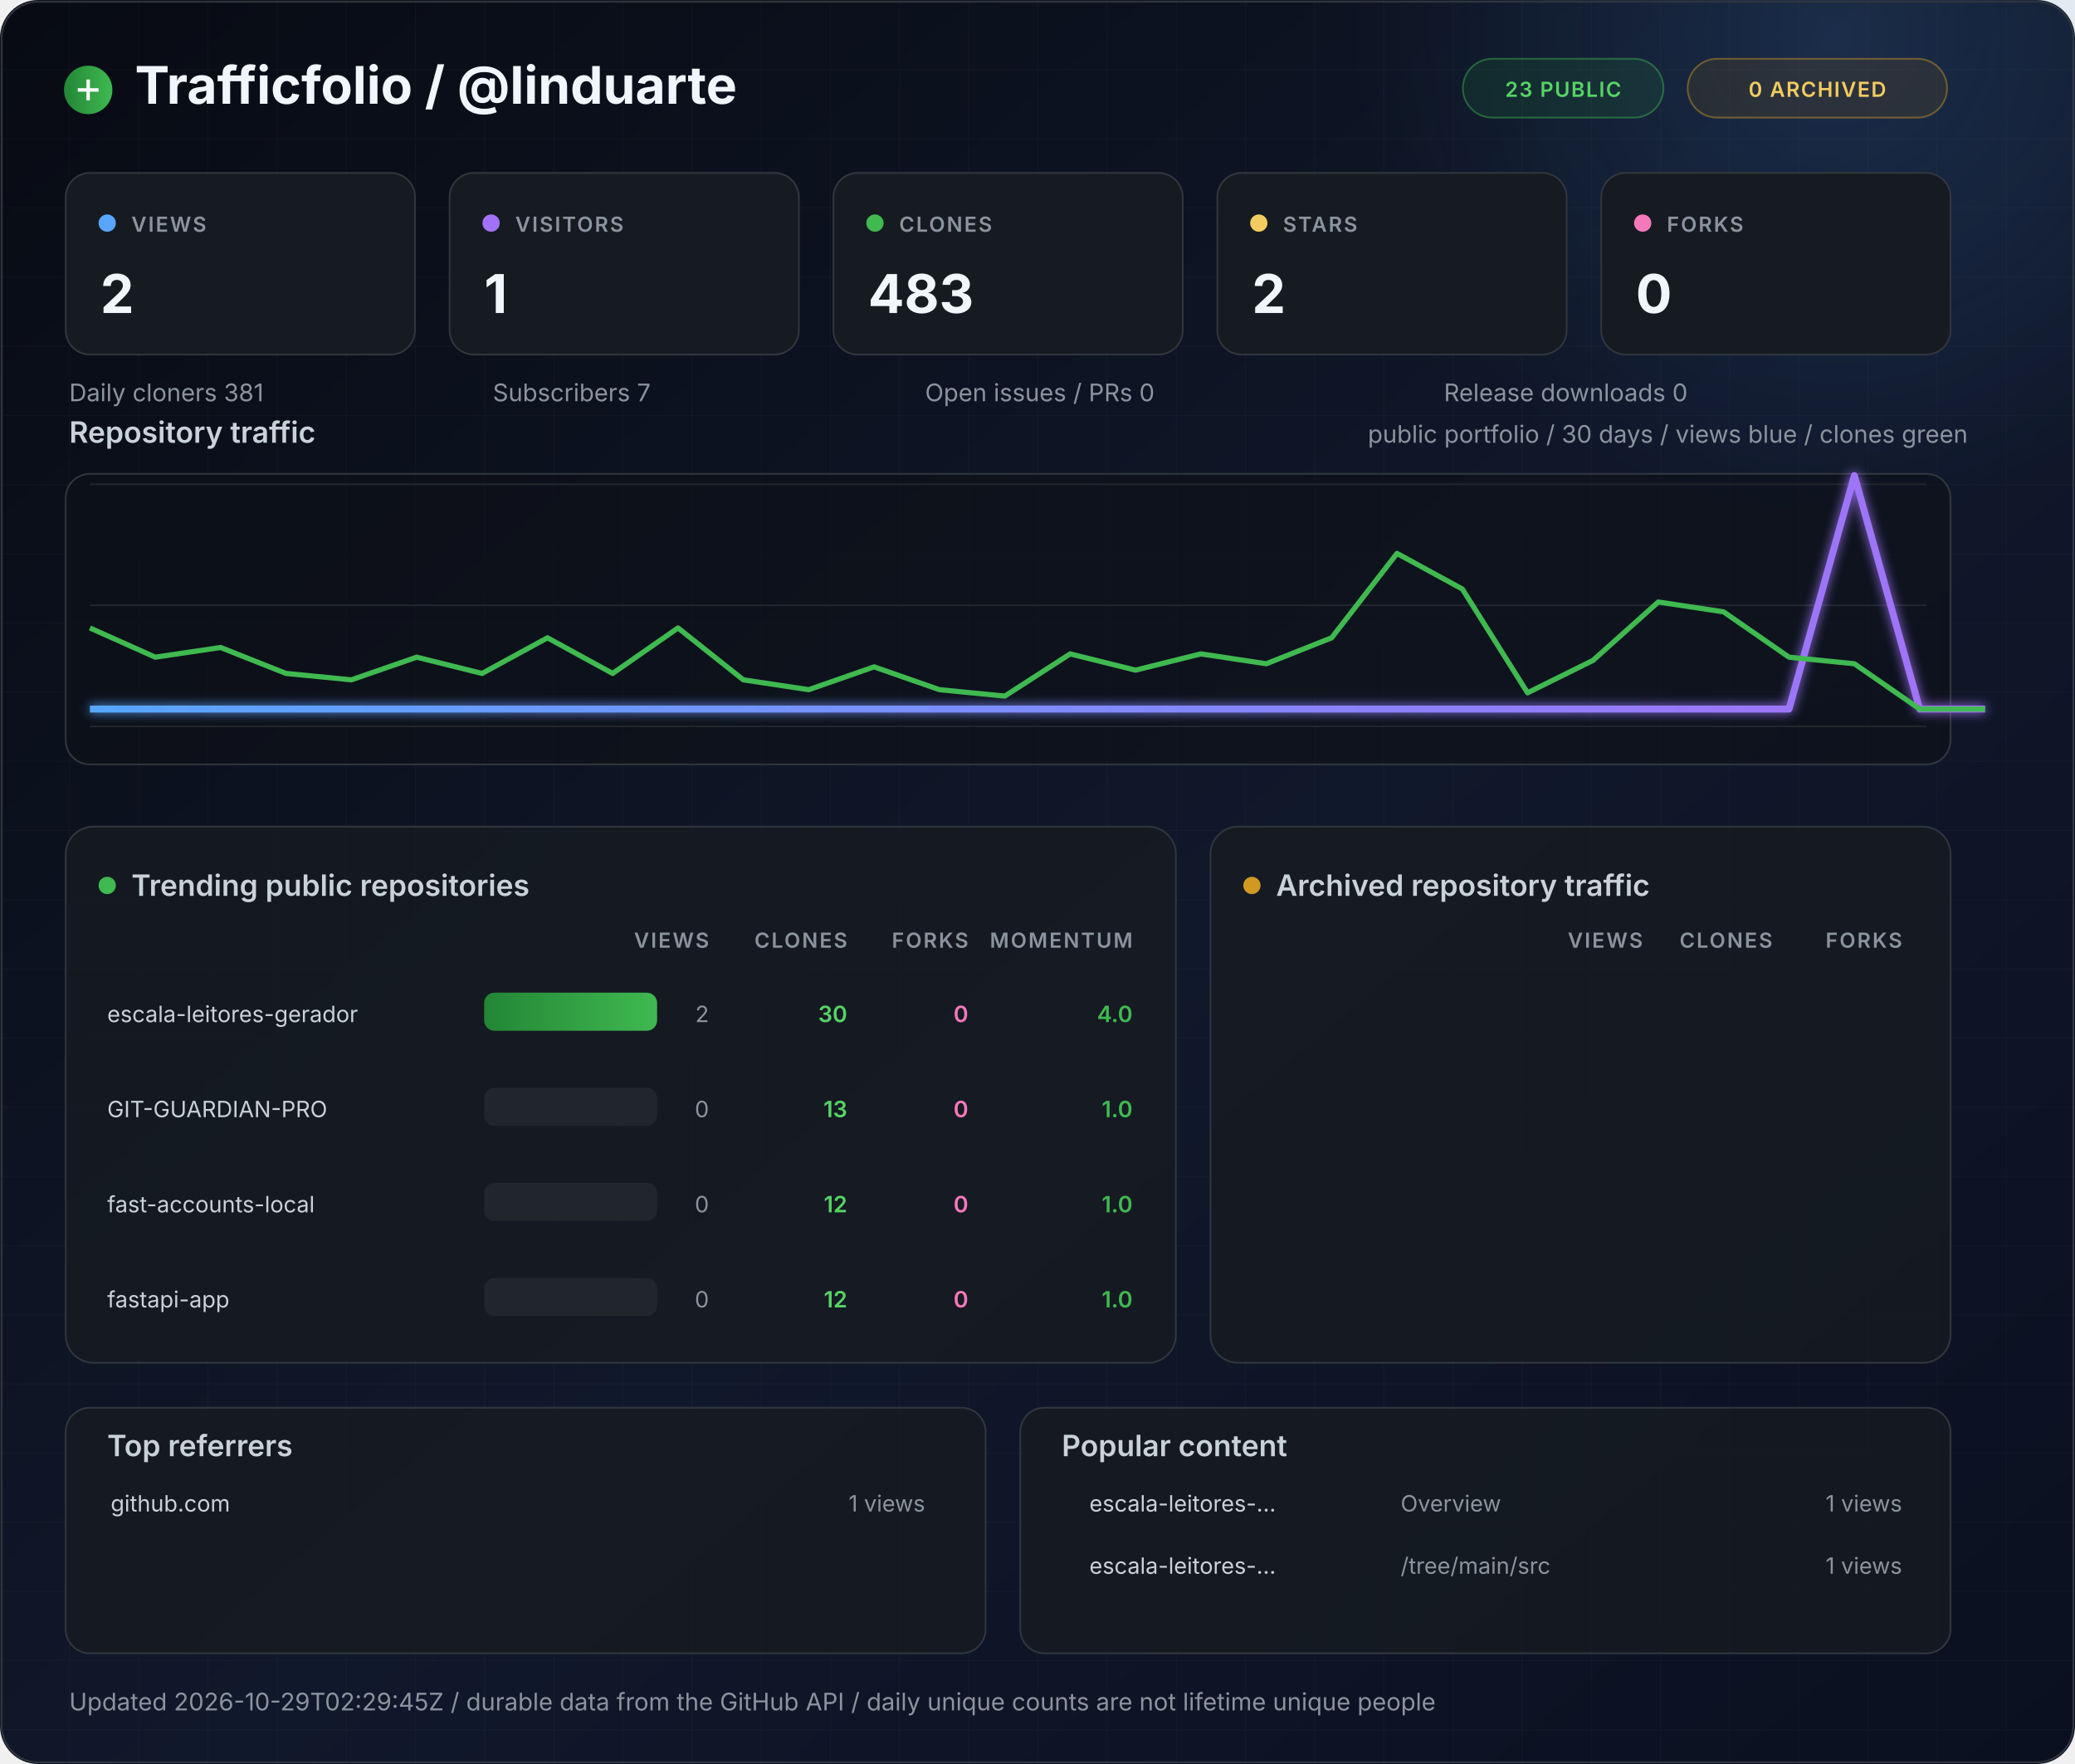
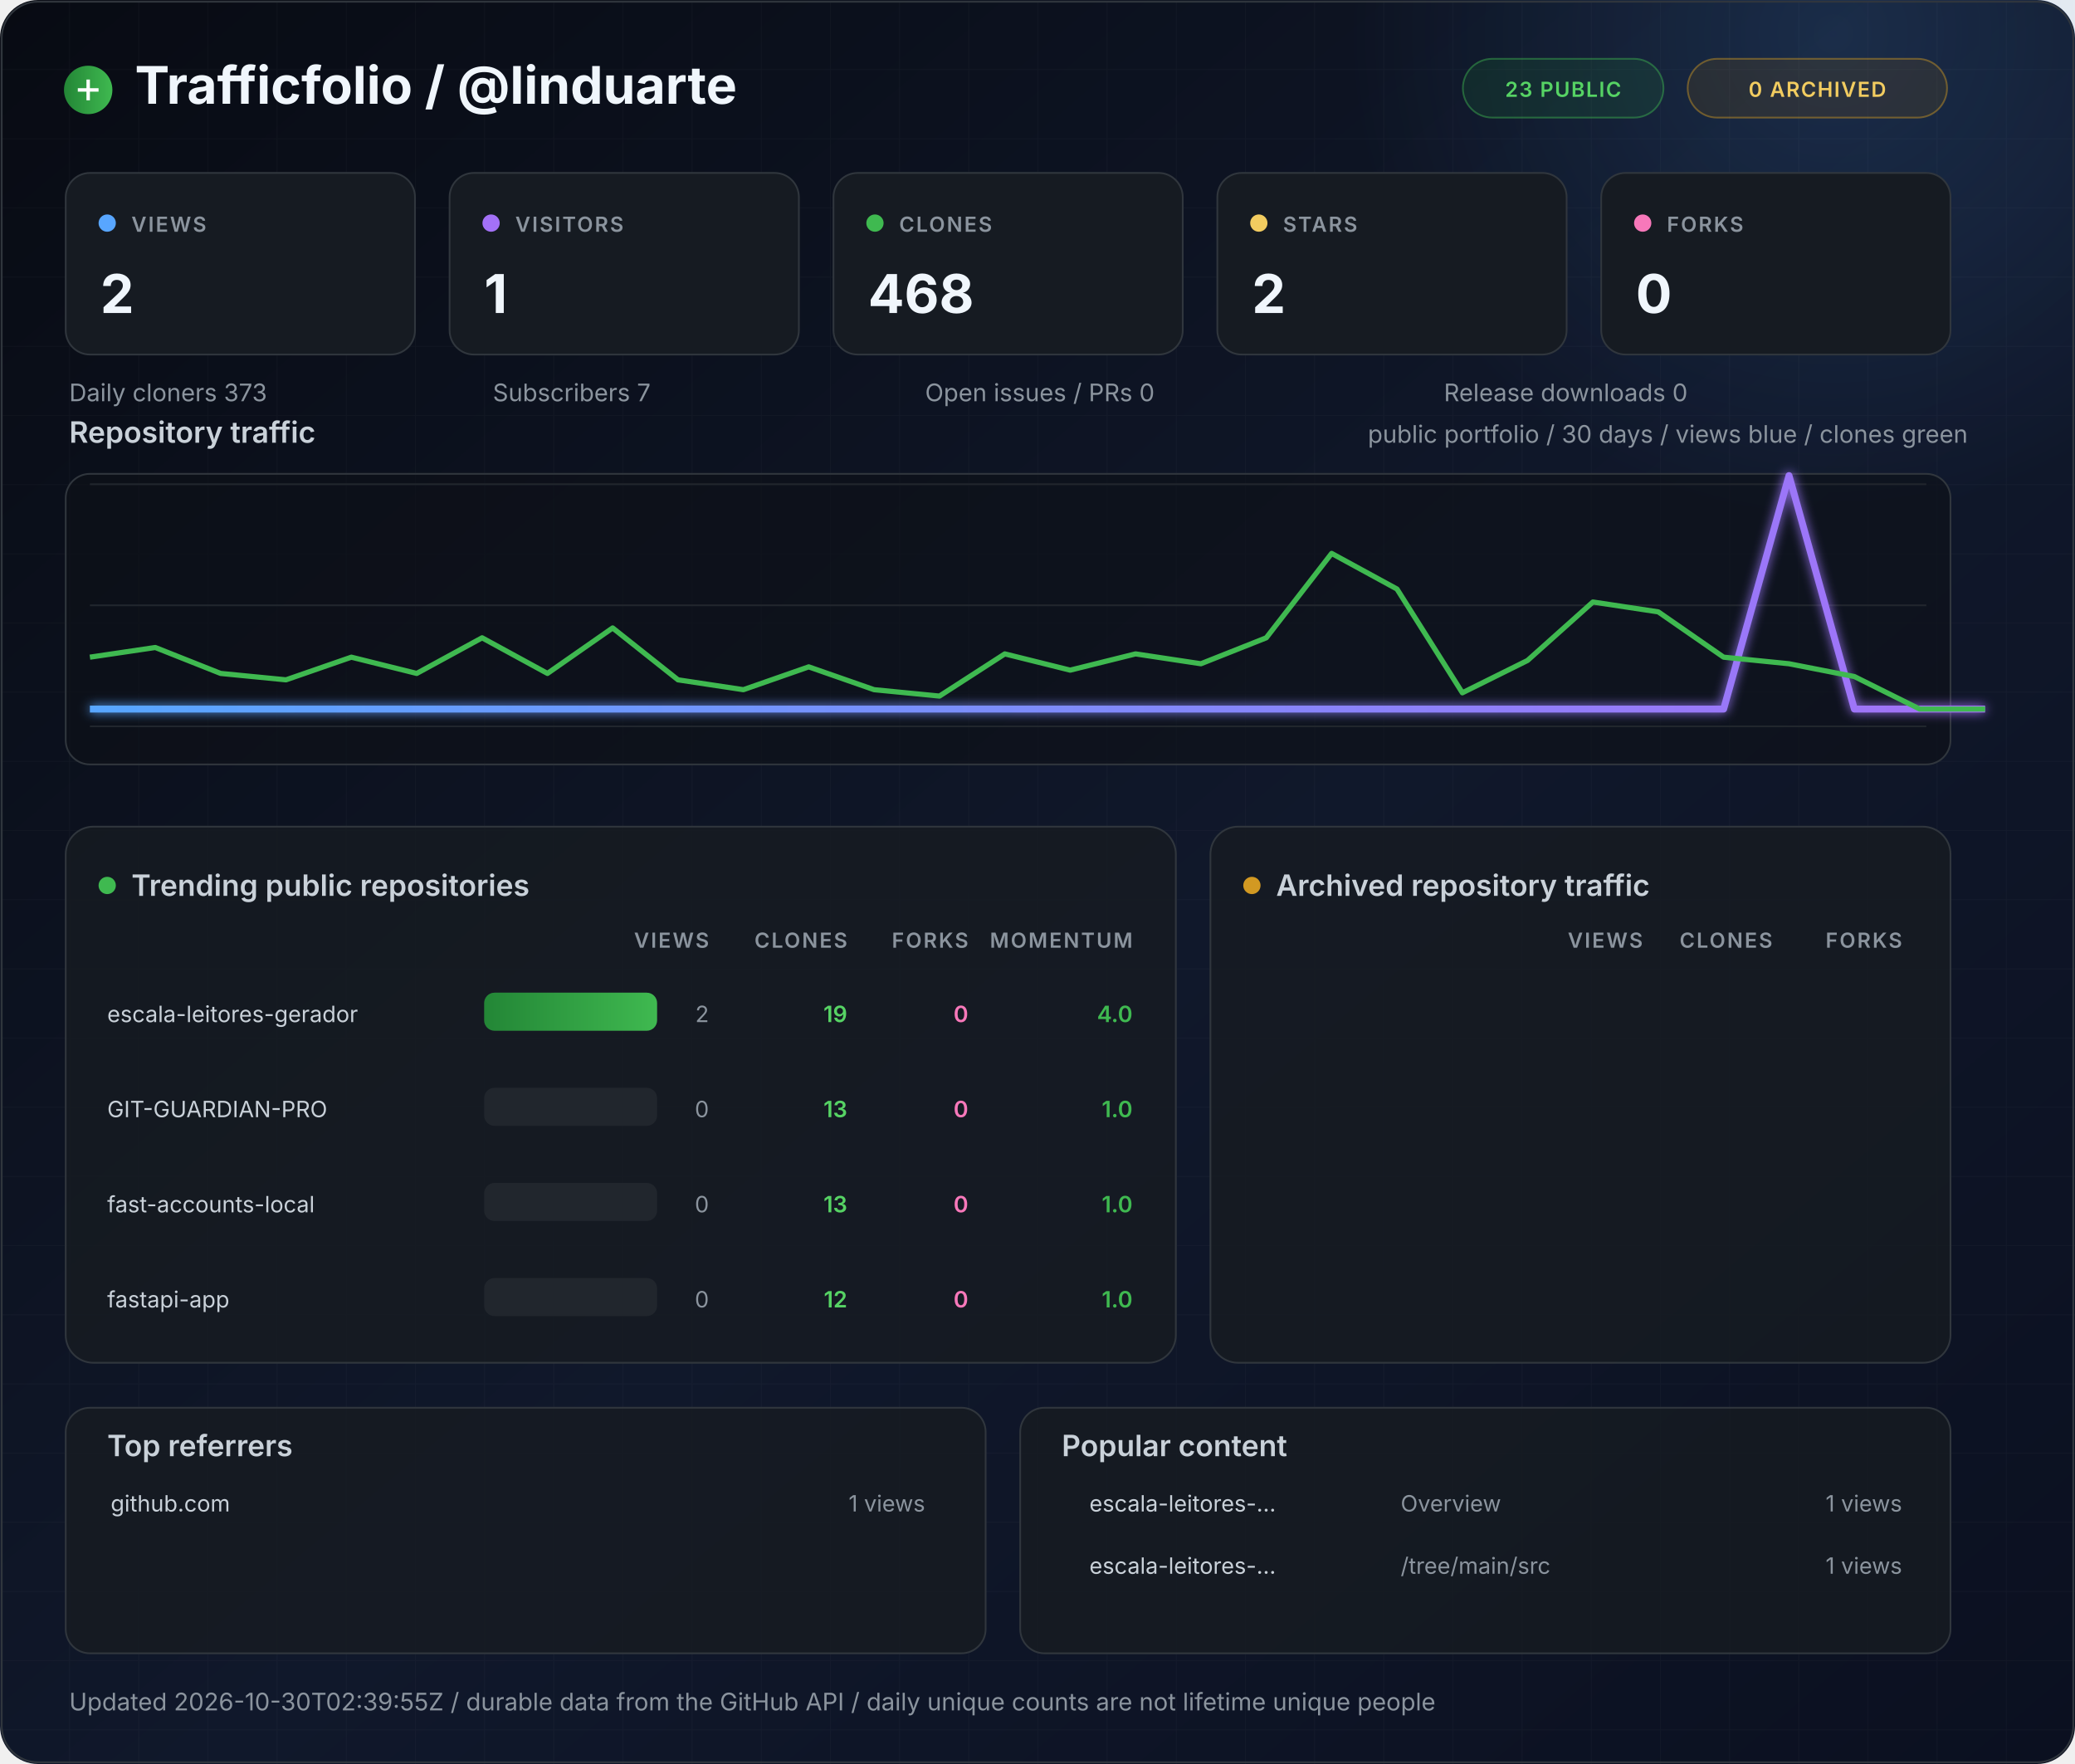
<svg xmlns="http://www.w3.org/2000/svg" width="1200" height="1020" viewBox="0 0 1200 1020" role="img" aria-label="Trafficfolio GitHub analytics dashboard for linduarte">
  <defs>
    <linearGradient id="bg" x1="0" y1="0" x2="1" y2="1">
      <stop stop-color="#080b13" />
      <stop offset=".55" stop-color="#10182b" />
      <stop offset="1" stop-color="#0b1020" />
    </linearGradient>
    <linearGradient id="line" x1="0" y1="0" x2="1" y2="0">
      <stop stop-color="#58a6ff" />
      <stop offset="1" stop-color="#a371f7" />
    </linearGradient>
    <linearGradient id="bar" x1="0" y1="0" x2="1" y2="0">
      <stop stop-color="#238636" />
      <stop offset="1" stop-color="#3fb950" />
    </linearGradient>
    <linearGradient id="archiveBar" x1="0" y1="0" x2="1" y2="0">
      <stop stop-color="#9e6a03" />
      <stop offset="1" stop-color="#f2cc60" />
    </linearGradient>
    <radialGradient id="ambient">
      <stop stop-color="#58a6ff" stop-opacity=".16" />
      <stop offset="1" stop-color="#58a6ff" stop-opacity="0" />
    </radialGradient>
    <pattern id="grid" width="40" height="40" patternUnits="userSpaceOnUse">
      <path d="M40 0H0V40" fill="none" stroke="#ffffff" stroke-opacity=".025" />
    </pattern>
    <filter id="glow">
      <feGaussianBlur stdDeviation="3" result="b" />
      <feMerge>
        <feMergeNode in="b" />
        <feMergeNode in="SourceGraphic" />
      </feMerge>
    </filter>
    <style>
    .title{font:750 30px -apple-system,BlinkMacSystemFont,"Segoe UI",sans-serif;fill:#f0f6fc}
    .subtitle{font:14px -apple-system,BlinkMacSystemFont,"Segoe UI",sans-serif;fill:#8b949e}
    .label{font:600 12px -apple-system,BlinkMacSystemFont,"Segoe UI",sans-serif;fill:#8b949e;letter-spacing:1px}
    .metric{font:700 31px -apple-system,BlinkMacSystemFont,"Segoe UI",sans-serif;fill:#f0f6fc}
    .section{font:600 17px -apple-system,BlinkMacSystemFont,"Segoe UI",sans-serif;fill:#c9d1d9}
    .repo,.value,.trend,.archive,.clone,.fork{font:13px -apple-system,BlinkMacSystemFont,"Segoe UI",sans-serif;fill:#c9d1d9}
    .value{fill:#8b949e} .trend{fill:#3fb950;font-weight:600} .archive{fill:#d29922}
    .clone{fill:#56d364;font-weight:600} .fork{fill:#f778ba;font-weight:600}
    .pill{font:600 12px -apple-system,BlinkMacSystemFont,"Segoe UI",sans-serif;letter-spacing:.7px}
  </style>
  </defs>
  <rect width="1200" height="1020" rx="22" fill="url(#bg)" />
  <rect width="1200" height="1020" rx="22" fill="url(#grid)" />
  <circle cx="1060" cy="20" r="280" fill="url(#ambient)" />
  <rect x="1" y="1" width="1198" height="1018" rx="21" fill="none" stroke="#30363d" />
  <circle cx="51" cy="52" r="14" fill="url(#bar)" />
  <path d="M45 52h12M51 46v12" stroke="#fff" stroke-width="2" />
  <text x="78" y="60" class="title">Trafficfolio / @linduarte</text>
  <rect x="846" y="34" width="116" height="34" rx="17" fill="#238636" fill-opacity=".16" stroke="#3fb950" stroke-opacity=".45" />
  <text x="904" y="56" text-anchor="middle" class="pill" fill="#56d364">23 PUBLIC</text>
  <rect x="976" y="34" width="150" height="34" rx="17" fill="#9e6a03" fill-opacity=".14" stroke="#d29922" stroke-opacity=".45" />
  <text x="1051" y="56" text-anchor="middle" class="pill" fill="#f2cc60">0 ARCHIVED</text>
  <rect x="38" y="100" width="202" height="105" rx="14" fill="#161b22" stroke="#30363d" />
  <circle cx="62" cy="129" r="5" fill="#58a6ff" />
  <text x="76" y="134" class="label">VIEWS</text>
  <text x="58" y="181" class="metric">2</text>
  <rect x="260" y="100" width="202" height="105" rx="14" fill="#161b22" stroke="#30363d" />
  <circle cx="284" cy="129" r="5" fill="#a371f7" />
  <text x="298" y="134" class="label">VISITORS</text>
  <text x="280" y="181" class="metric">1</text>
  <rect x="482" y="100" width="202" height="105" rx="14" fill="#161b22" stroke="#30363d" />
  <circle cx="506" cy="129" r="5" fill="#3fb950" />
  <text x="520" y="134" class="label">CLONES</text>
-   <text x="502" y="181" class="metric">483</text>
+   <text x="502" y="181" class="metric">468</text>
  <rect x="704" y="100" width="202" height="105" rx="14" fill="#161b22" stroke="#30363d" />
  <circle cx="728" cy="129" r="5" fill="#f2cc60" />
  <text x="742" y="134" class="label">STARS</text>
  <text x="724" y="181" class="metric">2</text>
  <rect x="926" y="100" width="202" height="105" rx="14" fill="#161b22" stroke="#30363d" />
  <circle cx="950" cy="129" r="5" fill="#f778ba" />
  <text x="964" y="134" class="label">FORKS</text>
  <text x="946" y="181" class="metric">0</text>
-   <text x="40" y="232" class="subtitle">Daily cloners 381</text>
+   <text x="40" y="232" class="subtitle">Daily cloners 373</text>
  <text x="285" y="232" class="subtitle">Subscribers 7</text>
  <text x="535" y="232" class="subtitle">Open issues / PRs 0</text>
  <text x="835" y="232" class="subtitle">Release downloads 0</text>
  <text x="40" y="256" class="section">Repository traffic</text>
  <text x="1138" y="256" text-anchor="end" class="subtitle">public portfolio / 30 days / views blue / clones green</text>
  <rect x="38" y="274" width="1090" height="168" rx="14" fill="#0d1117" fill-opacity=".62" stroke="#30363d" />
  <line x1="52" y1="420" x2="1114" y2="420" stroke="#21262d" />
  <line x1="52" y1="350" x2="1114" y2="350" stroke="#21262d" />
  <line x1="52" y1="280" x2="1114" y2="280" stroke="#21262d" />
-   <polyline points="52.0,410.0 89.8,410.0 127.6,410.0 165.4,410.0 203.2,410.0 241.0,410.0 278.8,410.0 316.6,410.0 354.3,410.0 392.1,410.0 429.9,410.0 467.7,410.0 505.5,410.0 543.3,410.0 581.1,410.0 618.9,410.0 656.7,410.0 694.5,410.0 732.3,410.0 770.1,410.0 807.9,410.0 845.7,410.0 883.4,410.0 921.2,410.0 959.0,410.0 996.8,410.0 1034.6,410.0 1072.4,275.0 1110.2,410.0 1148.0,410.0" fill="none" stroke="url(#line)" stroke-width="4" stroke-linejoin="round" filter="url(#glow)" />
-   <polyline points="52.0,363.1 89.8,380.0 127.6,374.4 165.4,389.4 203.2,393.1 241.0,380.0 278.8,389.4 316.6,368.8 354.3,389.4 392.1,363.1 429.9,393.1 467.7,398.8 505.5,385.6 543.3,398.8 581.1,402.5 618.9,378.1 656.7,387.5 694.5,378.1 732.3,383.8 770.1,368.8 807.9,320.0 845.7,340.6 883.4,400.6 921.2,381.9 959.0,348.1 996.8,353.8 1034.6,380.0 1072.4,383.8 1110.2,410.0 1148.0,410.0" fill="none" stroke="#3fb950" stroke-width="3" stroke-linejoin="round" />
+   <polyline points="52.0,410.0 89.8,410.0 127.6,410.0 165.4,410.0 203.2,410.0 241.0,410.0 278.8,410.0 316.6,410.0 354.3,410.0 392.1,410.0 429.9,410.0 467.7,410.0 505.5,410.0 543.3,410.0 581.1,410.0 618.9,410.0 656.7,410.0 694.5,410.0 732.3,410.0 770.1,410.0 807.9,410.0 845.7,410.0 883.4,410.0 921.2,410.0 959.0,410.0 996.8,410.0 1034.6,275.0 1072.4,410.0 1110.2,410.0 1148.0,410.0" fill="none" stroke="url(#line)" stroke-width="4" stroke-linejoin="round" filter="url(#glow)" />
+   <polyline points="52.0,380.0 89.8,374.4 127.6,389.4 165.4,393.1 203.2,380.0 241.0,389.4 278.8,368.8 316.6,389.4 354.3,363.1 392.1,393.1 429.9,398.8 467.7,385.6 505.5,398.8 543.3,402.5 581.1,378.1 618.9,387.5 656.7,378.1 694.5,383.8 732.3,368.8 770.1,320.0 807.9,340.6 845.7,400.6 883.4,381.9 921.2,348.1 959.0,353.8 996.8,380.0 1034.6,383.8 1072.4,391.2 1110.2,410.0 1148.0,410.0" fill="none" stroke="#3fb950" stroke-width="3" stroke-linejoin="round" />
  <rect x="38" y="478" width="642" height="310" rx="16" fill="#161b22" fill-opacity=".82" stroke="#30363d" />
  <circle cx="62" cy="512" r="5" fill="#3fb950" />
  <text x="76" y="518" class="section">Trending public repositories</text>
  <text x="410" y="548" text-anchor="end" class="label">VIEWS</text>
  <text x="490" y="548" text-anchor="end" class="label">CLONES</text>
  <text x="560" y="548" text-anchor="end" class="label">FORKS</text>
  <text x="655" y="548" text-anchor="end" class="label">MOMENTUM</text>
  <text x="62" y="591" class="repo">escala-leitores-gerador</text>
  <rect x="280" y="574" width="100" height="22" rx="6" fill="#21262d" />
  <rect x="280" y="574" width="100" height="22" rx="6" fill="url(#bar)" />
  <text x="410" y="591" text-anchor="end" class="value">2</text>
-   <text x="490" y="591" text-anchor="end" class="clone">30</text>
+   <text x="490" y="591" text-anchor="end" class="clone">19</text>
  <text x="560" y="591" text-anchor="end" class="fork">0</text>
  <text x="655" y="591" text-anchor="end" class="trend">4.0</text>
  <text x="62" y="646" class="repo">GIT-GUARDIAN-PRO</text>
  <rect x="280" y="629" width="100" height="22" rx="6" fill="#21262d" />
  <rect x="280" y="629" width="0" height="22" rx="6" fill="url(#bar)" />
  <text x="410" y="646" text-anchor="end" class="value">0</text>
  <text x="490" y="646" text-anchor="end" class="clone">13</text>
  <text x="560" y="646" text-anchor="end" class="fork">0</text>
  <text x="655" y="646" text-anchor="end" class="trend">1.0</text>
  <text x="62" y="701" class="repo">fast-accounts-local</text>
  <rect x="280" y="684" width="100" height="22" rx="6" fill="#21262d" />
  <rect x="280" y="684" width="0" height="22" rx="6" fill="url(#bar)" />
  <text x="410" y="701" text-anchor="end" class="value">0</text>
-   <text x="490" y="701" text-anchor="end" class="clone">12</text>
+   <text x="490" y="701" text-anchor="end" class="clone">13</text>
  <text x="560" y="701" text-anchor="end" class="fork">0</text>
  <text x="655" y="701" text-anchor="end" class="trend">1.0</text>
  <text x="62" y="756" class="repo">fastapi-app</text>
  <rect x="280" y="739" width="100" height="22" rx="6" fill="#21262d" />
  <rect x="280" y="739" width="0" height="22" rx="6" fill="url(#bar)" />
  <text x="410" y="756" text-anchor="end" class="value">0</text>
  <text x="490" y="756" text-anchor="end" class="clone">12</text>
  <text x="560" y="756" text-anchor="end" class="fork">0</text>
  <text x="655" y="756" text-anchor="end" class="trend">1.0</text>
  <rect x="700" y="478" width="428" height="310" rx="16" fill="#161b22" fill-opacity=".82" stroke="#30363d" />
  <circle cx="724" cy="512" r="5" fill="#d29922" />
  <text x="738" y="518" class="section">Archived repository traffic</text>
  <text x="950" y="548" text-anchor="end" class="label">VIEWS</text>
  <text x="1025" y="548" text-anchor="end" class="label">CLONES</text>
  <text x="1100" y="548" text-anchor="end" class="label">FORKS</text>
  <rect x="38" y="814" width="532" height="142" rx="14" fill="#161b22" fill-opacity=".82" stroke="#30363d" />
  <text x="62" y="842" class="section">Top referrers</text>
  <text x="64" y="874" class="repo">github.com</text>
  <text x="535" y="874" text-anchor="end" class="value">1 views</text>
  <rect x="590" y="814" width="538" height="142" rx="14" fill="#161b22" fill-opacity=".82" stroke="#30363d" />
  <text x="614" y="842" class="section">Popular content</text>
  <text x="630" y="874" class="repo">escala-leitores-...</text>
  <text x="810" y="874" class="value">Overview</text>
  <text x="1100" y="874" text-anchor="end" class="value">1 views</text>
  <text x="630" y="910" class="repo">escala-leitores-...</text>
  <text x="810" y="910" class="value">/tree/main/src</text>
  <text x="1100" y="910" text-anchor="end" class="value">1 views</text>
-   <text x="40" y="989" class="subtitle">Updated 2026-10-29T02:29:45Z / durable data from the GitHub API / daily unique counts are not lifetime unique people</text>
+   <text x="40" y="989" class="subtitle">Updated 2026-10-30T02:39:55Z / durable data from the GitHub API / daily unique counts are not lifetime unique people</text>
</svg>
